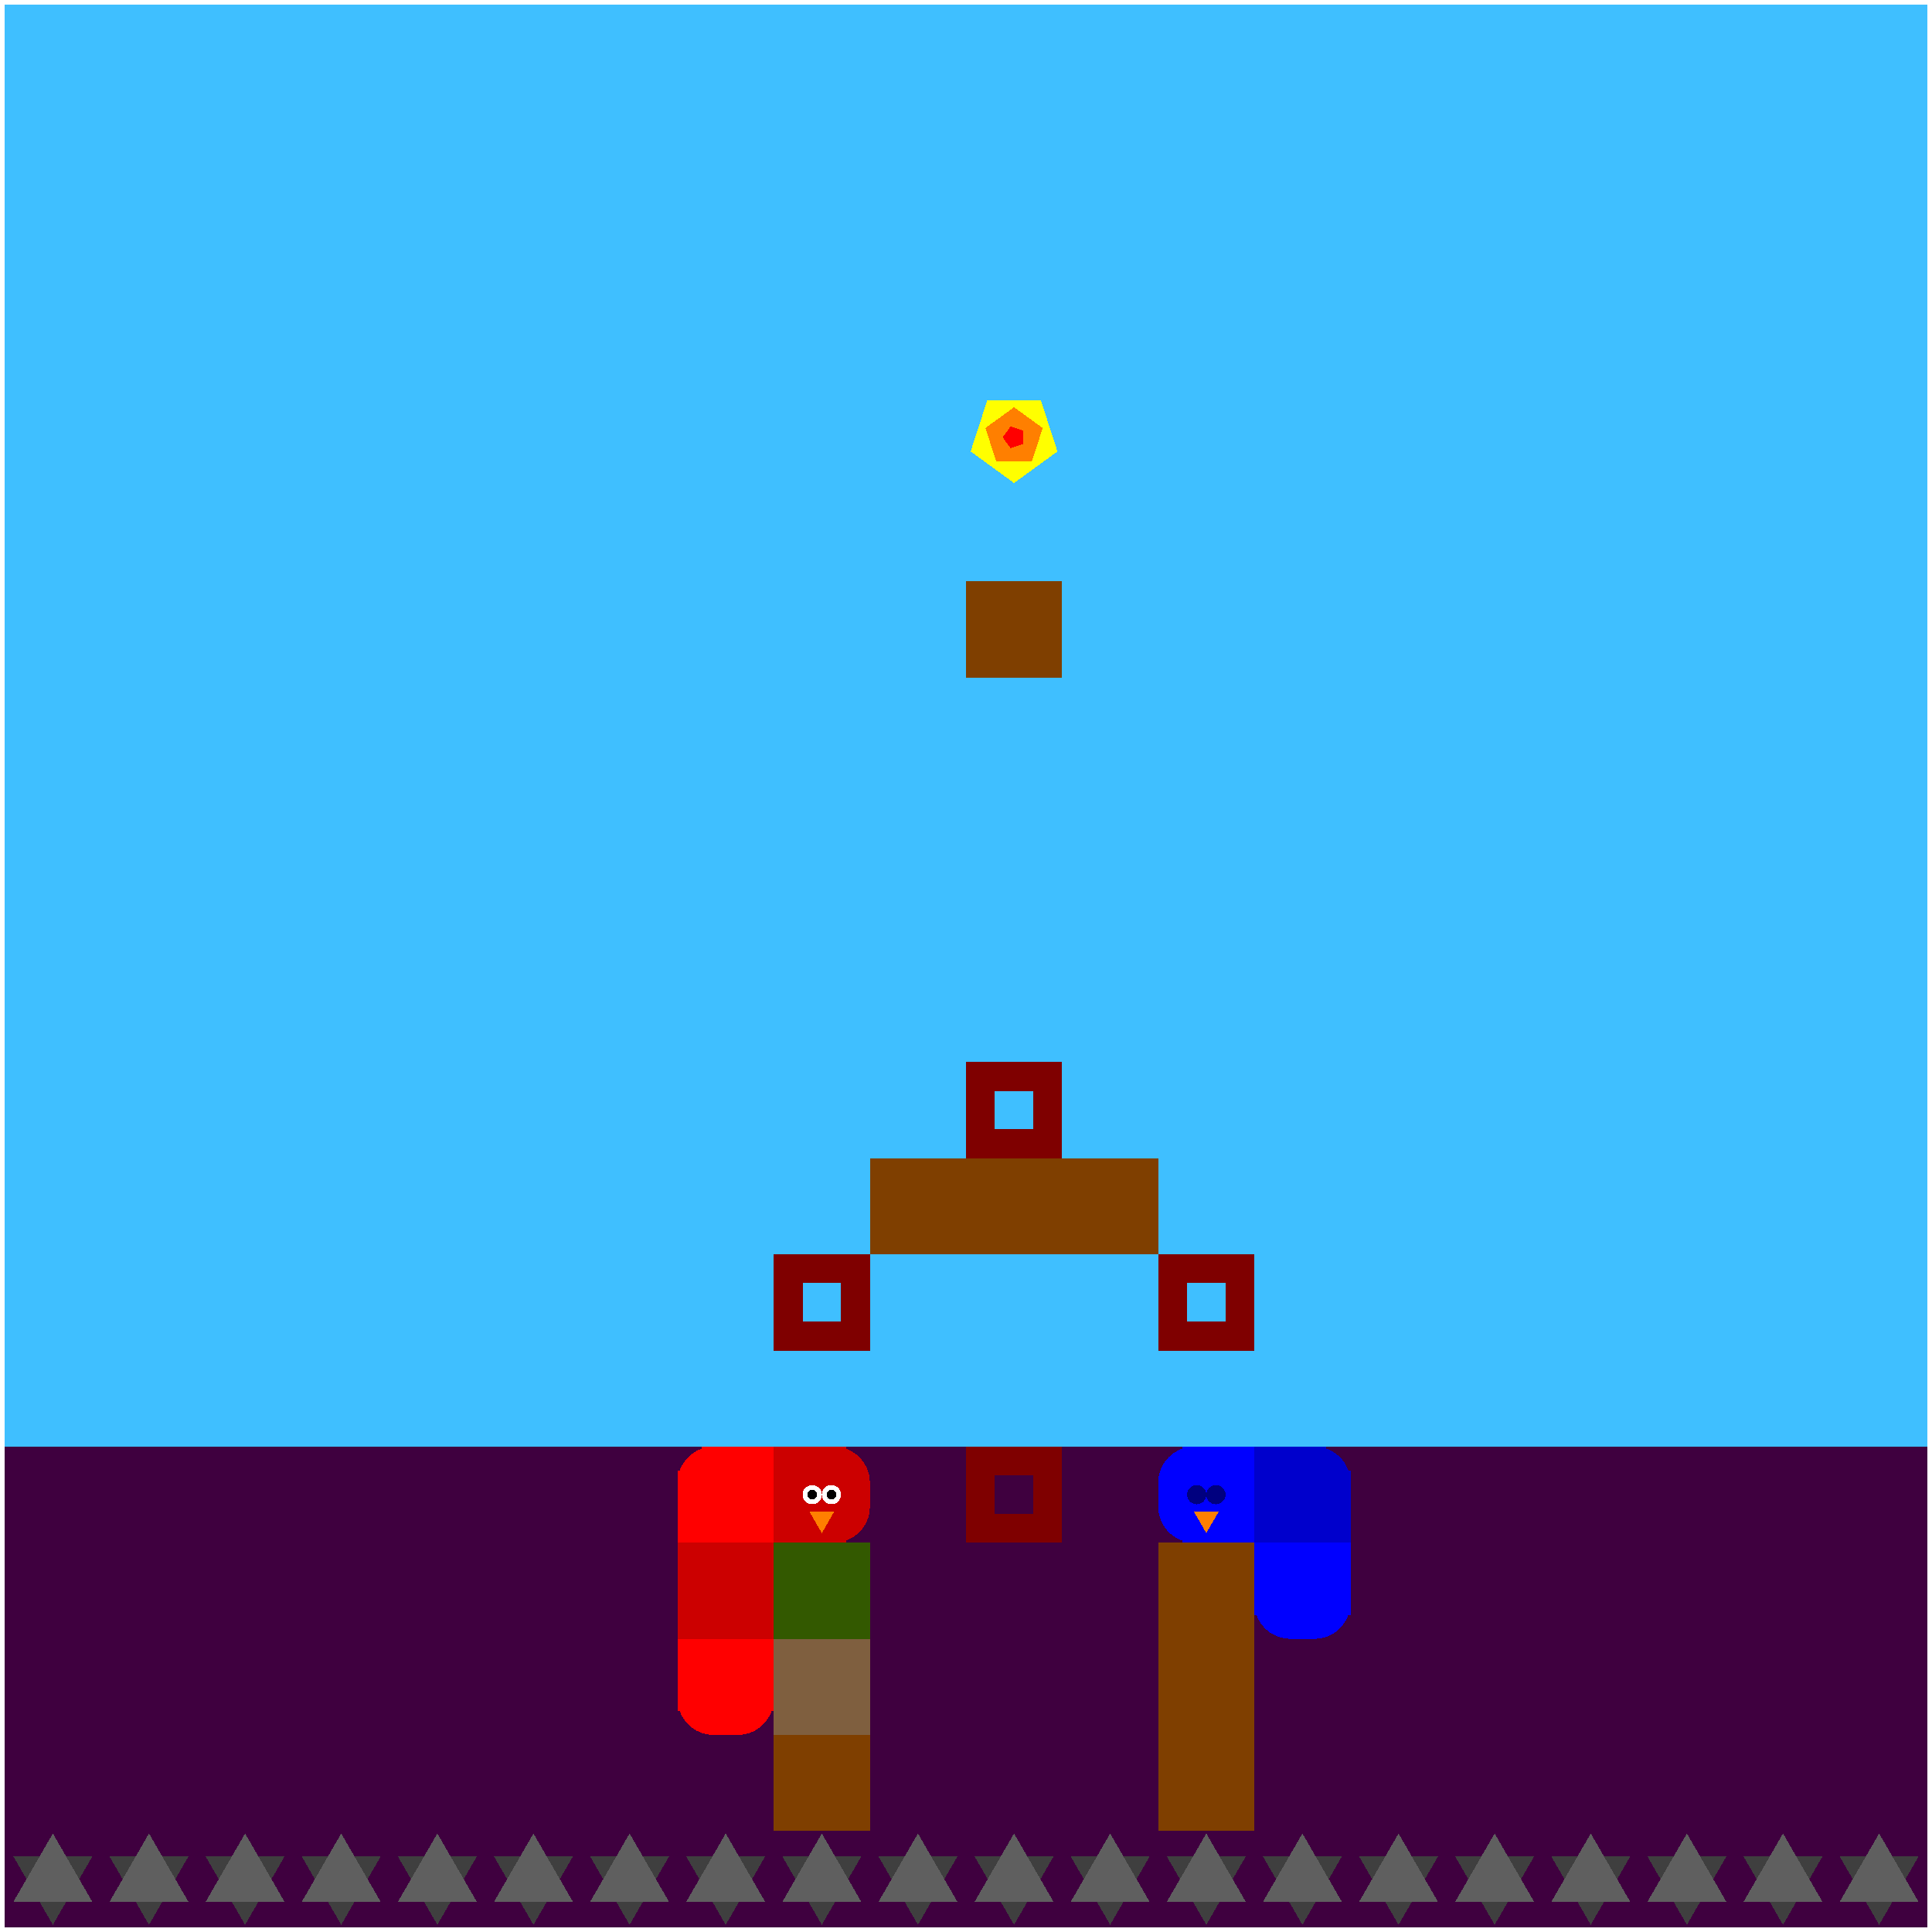
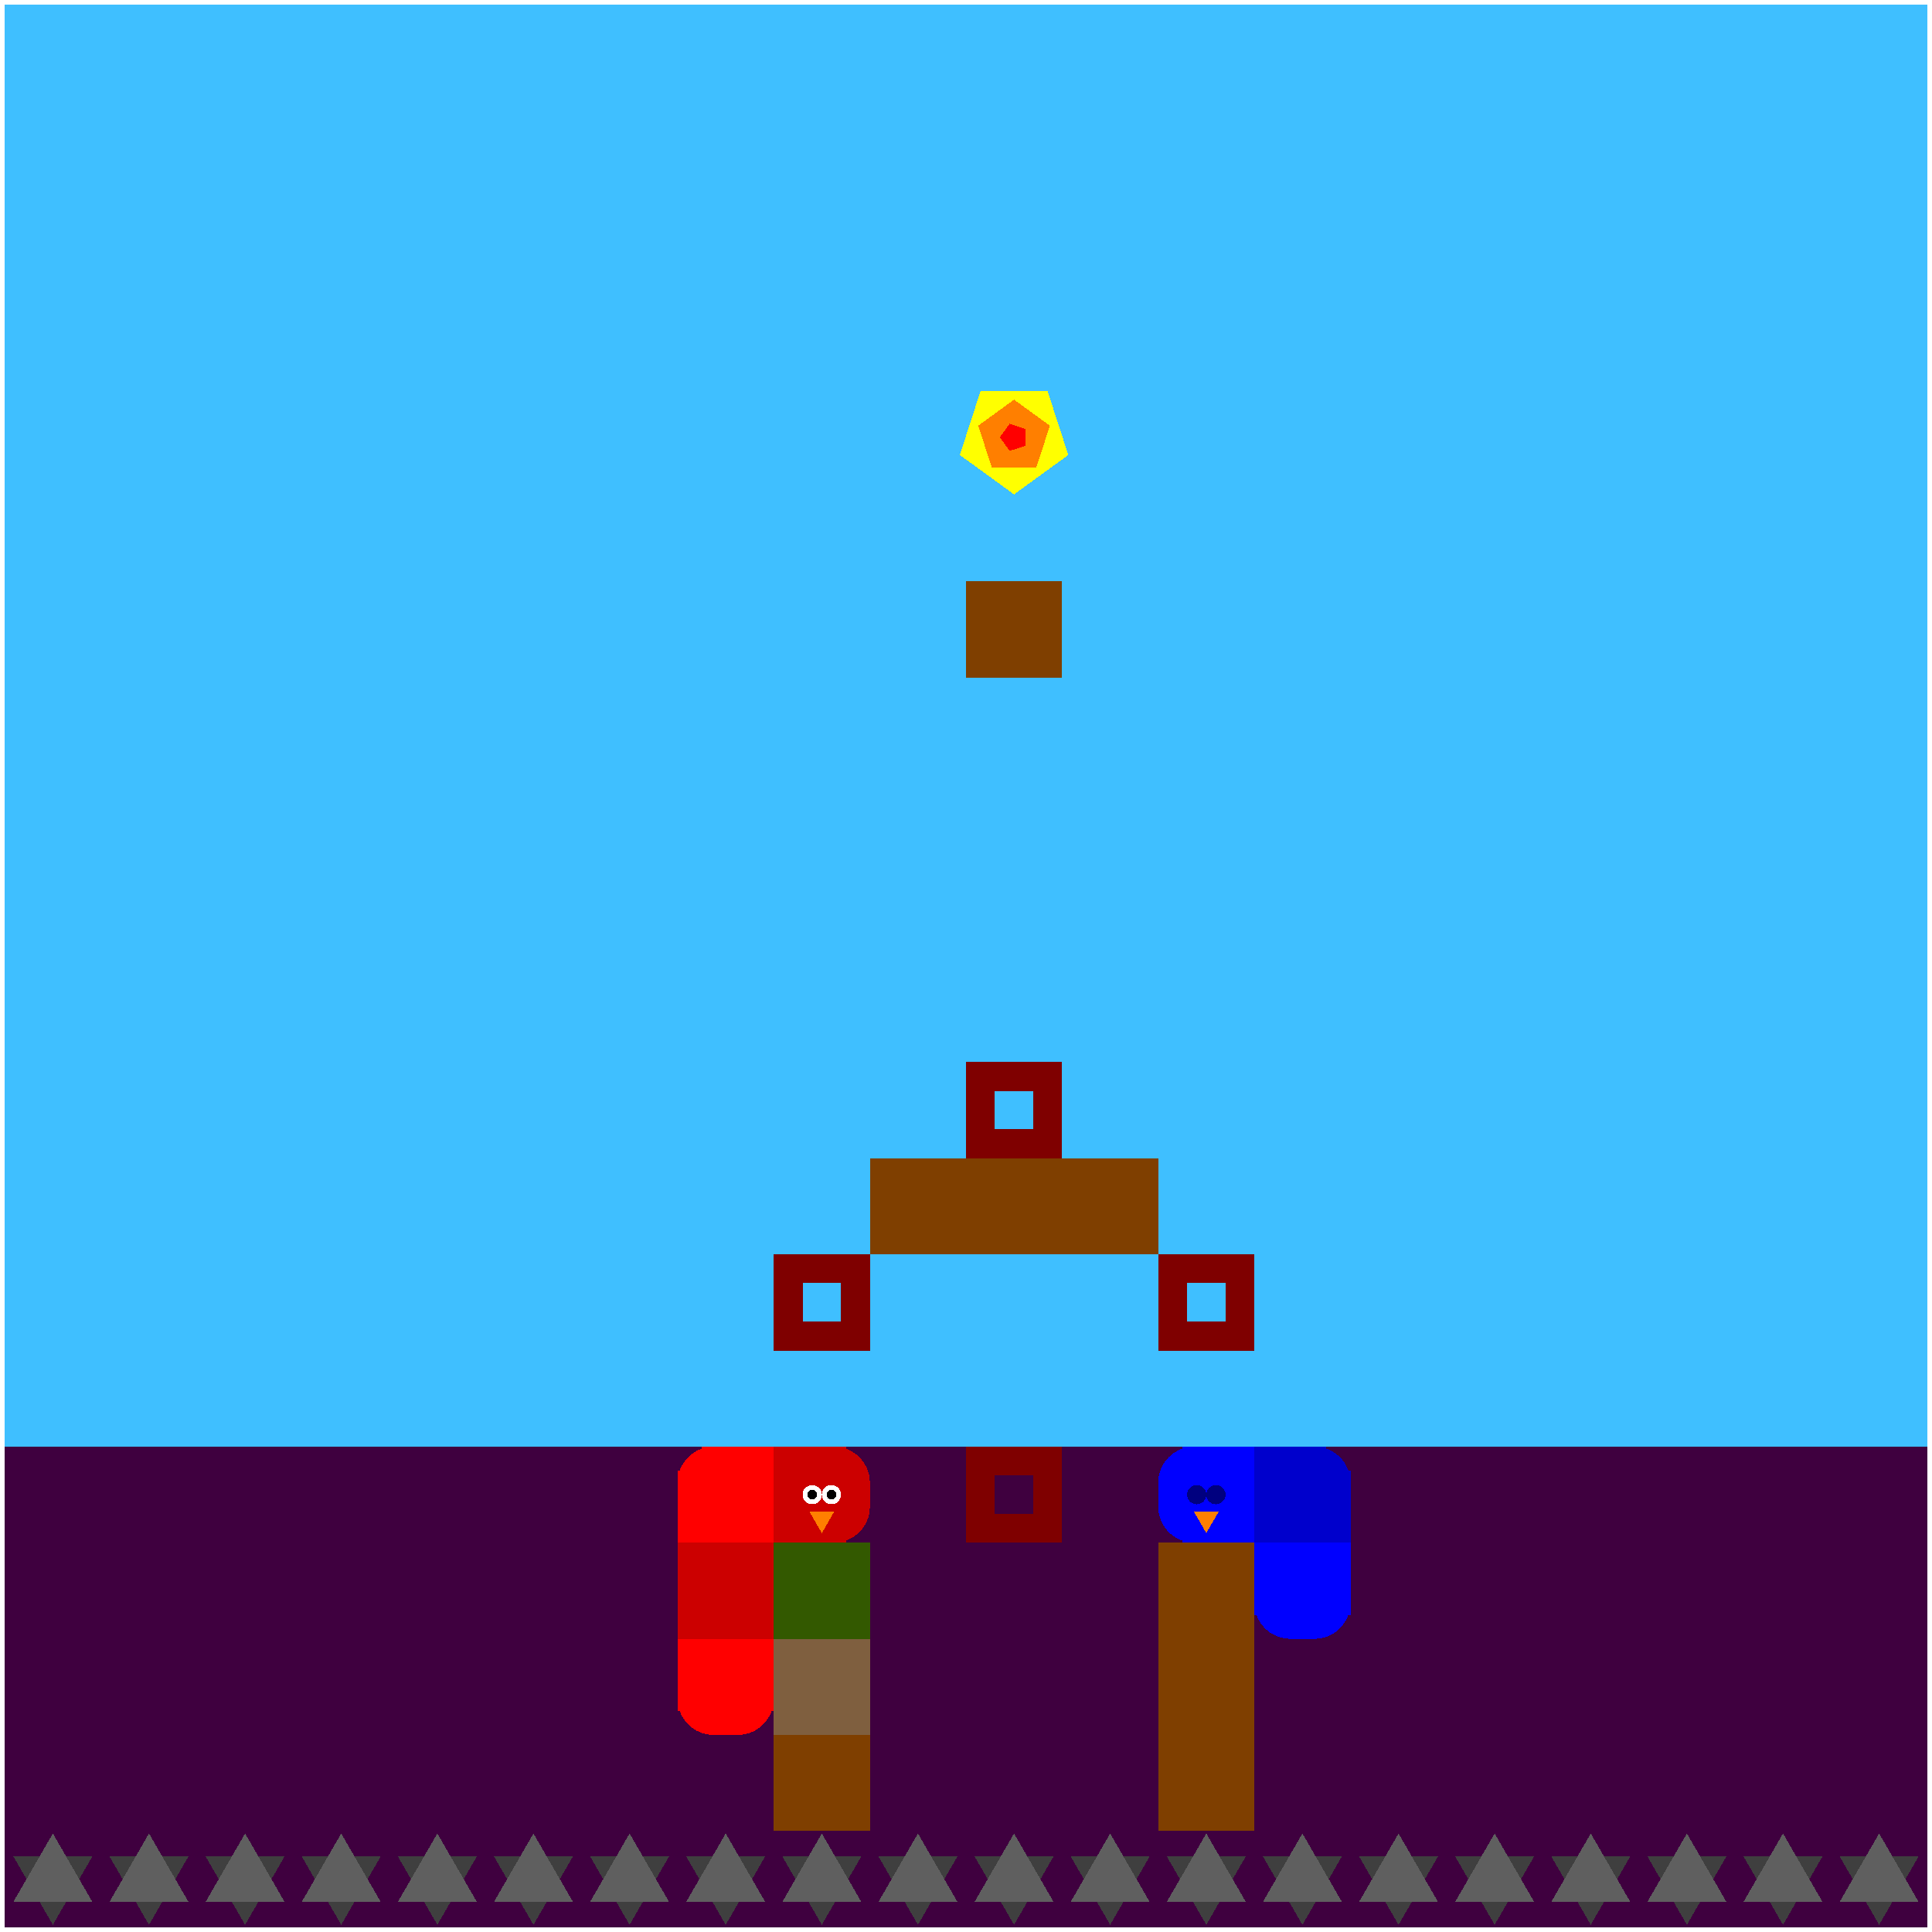
<svg xmlns="http://www.w3.org/2000/svg" version="1.1" width="403" height="403" viewBox="-1 -1 402 402" preserveAspectRatio="none" shape-rendering="crispEdges">
  <rect x="0" y="0" width="400" height="300" style="fill:rgb(63,191,255);" />
  <rect x="0" y="300" width="400" height="100" style="fill:rgb(63,0,63);" />
  <polygon points="10,399.5 18.227,385.25 1.773,385.25 10,399.5 " style="fill:rgb(63,63,63)" />
  <polygon points="18.227,394.75 10,380.5 1.773,394.75 18.227,394.75 " style="fill:rgb(95,95,95)" />
  <polygon points="30,399.5 38.227,385.25 21.773,385.25 30,399.5 " style="fill:rgb(63,63,63)" />
  <polygon points="38.227,394.75 30,380.5 21.773,394.75 38.227,394.75 " style="fill:rgb(95,95,95)" />
  <polygon points="50,399.5 58.227,385.25 41.773,385.25 50,399.5 " style="fill:rgb(63,63,63)" />
  <polygon points="58.227,394.75 50,380.5 41.773,394.75 58.227,394.75 " style="fill:rgb(95,95,95)" />
  <polygon points="70,399.5 78.227,385.25 61.773,385.25 70,399.5 " style="fill:rgb(63,63,63)" />
  <polygon points="78.227,394.75 70,380.5 61.773,394.75 78.227,394.75 " style="fill:rgb(95,95,95)" />
  <polygon points="90,399.5 98.227,385.25 81.773,385.25 90,399.5 " style="fill:rgb(63,63,63)" />
  <polygon points="98.227,394.75 90,380.5 81.773,394.75 98.227,394.75 " style="fill:rgb(95,95,95)" />
  <polygon points="110,399.5 118.227,385.25 101.773,385.25 110,399.5 " style="fill:rgb(63,63,63)" />
  <polygon points="118.227,394.75 110,380.5 101.773,394.75 118.227,394.75 " style="fill:rgb(95,95,95)" />
  <polygon points="130,399.5 138.227,385.25 121.773,385.25 130,399.5 " style="fill:rgb(63,63,63)" />
  <polygon points="138.227,394.75 130,380.5 121.773,394.75 138.227,394.75 " style="fill:rgb(95,95,95)" />
  <polygon points="150,399.5 158.227,385.25 141.773,385.25 150,399.5 " style="fill:rgb(63,63,63)" />
  <polygon points="158.227,394.75 150,380.5 141.773,394.75 158.227,394.75 " style="fill:rgb(95,95,95)" />
  <rect x="160" y="320" width="20" height="20" style="fill:rgb(51,89,0);" />
  <rect x="160" y="340" width="20" height="20" style="fill:rgb(127,95,63);" />
  <rect x="160" y="360" width="20" height="20" style="fill:rgb(127,63,0);" />
  <polygon points="170,399.5 178.227,385.25 161.773,385.25 170,399.5 " style="fill:rgb(63,63,63)" />
  <polygon points="178.227,394.75 170,380.5 161.773,394.75 178.227,394.75 " style="fill:rgb(95,95,95)" />
  <rect x="180" y="240" width="20" height="20" style="fill:rgb(127,63,0);" />
  <polygon points="190,399.5 198.227,385.25 181.773,385.25 190,399.5 " style="fill:rgb(63,63,63)" />
  <polygon points="198.227,394.75 190,380.5 181.773,394.75 198.227,394.75 " style="fill:rgb(95,95,95)" />
  <polygon points="210,99.5 219.035,92.936 215.584,82.314 204.416,82.314 200.965,92.936 210,99.5 " style="fill:rgb(255,255,0)" />
  <polygon points="213.685,95.073 215.963,88.062 210,83.73 204.037,88.062 206.315,95.073 213.685,95.073 " style="fill:rgb(255,127,0)" />
  <polygon points="211.921,91.396 211.921,88.604 209.266,87.741 207.625,90 209.266,92.259 211.921,91.396 " style="fill:rgb(255,0,0)" />
  <g style="fill:rgb(127,63,0);">
    <rect x="200" y="120" width="20" height="20" />
    <rect x="200" y="240" width="20" height="20" />
  </g>
  <polygon points="210,399.5 218.227,385.25 201.773,385.25 210,399.5 " style="fill:rgb(63,63,63)" />
  <polygon points="218.227,394.75 210,380.5 201.773,394.75 218.227,394.75 " style="fill:rgb(95,95,95)" />
  <rect x="220" y="240" width="20" height="20" style="fill:rgb(127,63,0);" />
  <polygon points="230,399.5 238.227,385.25 221.773,385.25 230,399.5 " style="fill:rgb(63,63,63)" />
  <polygon points="238.227,394.75 230,380.5 221.773,394.75 238.227,394.75 " style="fill:rgb(95,95,95)" />
  <g style="fill:rgb(127,63,0);">
    <rect x="240" y="320" width="20" height="20" />
    <rect x="240" y="340" width="20" height="20" />
    <rect x="240" y="360" width="20" height="20" />
  </g>
  <polygon points="250,399.5 258.227,385.25 241.773,385.25 250,399.5 " style="fill:rgb(63,63,63)" />
  <polygon points="258.227,394.75 250,380.5 241.773,394.75 258.227,394.75 " style="fill:rgb(95,95,95)" />
  <polygon points="270,399.5 278.227,385.25 261.773,385.25 270,399.5 " style="fill:rgb(63,63,63)" />
  <polygon points="278.227,394.75 270,380.5 261.773,394.75 278.227,394.75 " style="fill:rgb(95,95,95)" />
  <polygon points="290,399.5 298.227,385.25 281.773,385.25 290,399.5 " style="fill:rgb(63,63,63)" />
  <polygon points="298.227,394.75 290,380.5 281.773,394.75 298.227,394.75 " style="fill:rgb(95,95,95)" />
  <polygon points="310,399.5 318.227,385.25 301.773,385.25 310,399.5 " style="fill:rgb(63,63,63)" />
  <polygon points="318.227,394.75 310,380.5 301.773,394.75 318.227,394.75 " style="fill:rgb(95,95,95)" />
  <polygon points="330,399.5 338.227,385.25 321.773,385.25 330,399.5 " style="fill:rgb(63,63,63)" />
  <polygon points="338.227,394.75 330,380.5 321.773,394.75 338.227,394.75 " style="fill:rgb(95,95,95)" />
  <polygon points="350,399.5 358.227,385.25 341.773,385.25 350,399.5 " style="fill:rgb(63,63,63)" />
  <polygon points="358.227,394.75 350,380.5 341.773,394.75 358.227,394.75 " style="fill:rgb(95,95,95)" />
  <polygon points="370,399.5 378.227,385.25 361.773,385.25 370,399.5 " style="fill:rgb(63,63,63)" />
  <polygon points="378.227,394.75 370,380.5 361.773,394.75 378.227,394.75 " style="fill:rgb(95,95,95)" />
  <polygon points="390,399.5 398.227,385.25 381.773,385.25 390,399.5 " style="fill:rgb(63,63,63)" />
  <polygon points="398.227,394.75 390,380.5 381.773,394.75 398.227,394.75 " style="fill:rgb(95,95,95)" />
+   <polygon points="210,101.875 221.294,93.67 216.98,80.393 203.02,80.393 198.706,93.67 210,101.875 " style="fill:rgb(255,255,0)" />
+   <polygon points="214.607,96.341 217.454,87.578 210,82.162 202.546,87.578 205.393,96.341 214.607,96.341 " style="fill:rgb(255,127,0)" />
+   <polygon points="212.402,91.745 212.402,88.255 209.083,87.177 207.031,90 209.083,92.823 212.402,91.745 " style="fill:rgb(255,0,0)" />
  <g style="fill:rgb(204,0,0);">
    <rect x="160" y="307.5" width="20" height="5" />
    <rect x="167.5" y="300" width="5" height="20" />
    <rect x="160" y="300" width="15" height="15" />
    <rect x="160" y="305" width="15" height="15" />
  </g>
  <circle cx="172.5" cy="307.5" r="7.5" style="fill:rgb(204,0,0);stroke-width:1" />
  <circle cx="172.5" cy="312.5" r="7.5" style="fill:rgb(204,0,0);stroke-width:1" />
  <circle cx="172" cy="310" r="2" style="fill:rgb(255,255,255);stroke-width:1" />
  <circle cx="172" cy="310" r="1" style="fill:rgb(0,0,0);stroke-width:1" />
  <circle cx="168" cy="310" r="2" style="fill:rgb(255,255,255);stroke-width:1" />
  <circle cx="168" cy="310" r="1" style="fill:rgb(0,0,0);stroke-width:1" />
  <polygon points="167.402,313.5 170,318 172.598,313.5 167.402,313.5 " style="fill:rgb(255,127,0)" />
  <g style="fill:rgb(255,0,0);">
    <rect x="140" y="307.5" width="20" height="5" />
    <rect x="147.5" y="300" width="5" height="20" />
  </g>
  <circle cx="147.5" cy="307.5" r="7.5" style="fill:rgb(255,0,0);stroke-width:1" />
  <g style="fill:rgb(255,0,0);">
    <rect x="140" y="305" width="15" height="15" />
    <rect x="145" y="300" width="15" height="15" />
    <rect x="145" y="305" width="15" height="15" />
  </g>
  <g style="fill:rgb(204,0,0);">
    <rect x="140" y="327.5" width="20" height="5" />
    <rect x="147.5" y="320" width="5" height="20" />
    <rect x="140" y="320" width="15" height="15" />
    <rect x="140" y="325" width="15" height="15" />
    <rect x="145" y="320" width="15" height="15" />
    <rect x="145" y="325" width="15" height="15" />
  </g>
  <g style="fill:rgb(255,0,0);">
    <rect x="140" y="347.5" width="20" height="5" />
    <rect x="147.5" y="340" width="5" height="20" />
    <rect x="140" y="340" width="15" height="15" />
  </g>
  <circle cx="147.5" cy="352.5" r="7.5" style="fill:rgb(255,0,0);stroke-width:1" />
  <rect x="145" y="340" width="15" height="15" style="fill:rgb(255,0,0);" />
  <circle cx="152.5" cy="352.5" r="7.5" style="fill:rgb(255,0,0);stroke-width:1" />
  <g style="fill:rgb(0,0,255);">
    <rect x="240" y="307.5" width="20" height="5" />
    <rect x="247.5" y="300" width="5" height="20" />
  </g>
  <circle cx="247.5" cy="307.5" r="7.5" style="fill:rgb(0,0,255);stroke-width:1" />
  <circle cx="247.5" cy="312.5" r="7.5" style="fill:rgb(0,0,255);stroke-width:1" />
  <g style="fill:rgb(0,0,255);">
    <rect x="245" y="300" width="15" height="15" />
    <rect x="245" y="305" width="15" height="15" />
  </g>
  <circle cx="252" cy="310" r="2" style="fill:rgb(0,0,127);stroke-width:1" />
  <circle cx="248" cy="310" r="2" style="fill:rgb(0,0,127);stroke-width:1" />
  <polygon points="247.402,313.5 250,318 252.598,313.5 247.402,313.5 " style="fill:rgb(255,127,0)" />
  <g style="fill:rgb(0,0,204);">
    <rect x="260" y="307.5" width="20" height="5" />
    <rect x="267.5" y="300" width="5" height="20" />
    <rect x="260" y="300" width="15" height="15" />
    <rect x="260" y="305" width="15" height="15" />
  </g>
  <circle cx="272.5" cy="307.5" r="7.5" style="fill:rgb(0,0,204);stroke-width:1" />
  <rect x="265" y="305" width="15" height="15" style="fill:rgb(0,0,204);" />
  <g style="fill:rgb(0,0,255);">
    <rect x="260" y="327.5" width="20" height="5" />
    <rect x="267.5" y="320" width="5" height="20" />
    <rect x="260" y="320" width="15" height="15" />
  </g>
  <circle cx="267.5" cy="332.5" r="7.5" style="fill:rgb(0,0,255);stroke-width:1" />
  <rect x="265" y="320" width="15" height="15" style="fill:rgb(0,0,255);" />
  <circle cx="272.5" cy="332.5" r="7.5" style="fill:rgb(0,0,255);stroke-width:1" />
  <rect x="203" y="223" width="14" height="14" style="fill:none;stroke:rgb(127,0,0);stroke-width:6" />
  <rect x="163" y="263" width="14" height="14" style="fill:none;stroke:rgb(127,0,0);stroke-width:6" />
  <rect x="243" y="263" width="14" height="14" style="fill:none;stroke:rgb(127,0,0);stroke-width:6" />
  <rect x="203" y="303" width="14" height="14" style="fill:none;stroke:rgb(127,0,0);stroke-width:6" />
  <path d="M 210 230 L 170 270  250 270  210 310 " stroke="rgb(102,0,0)" stroke-width="0.015" fill="none" />
</svg>
